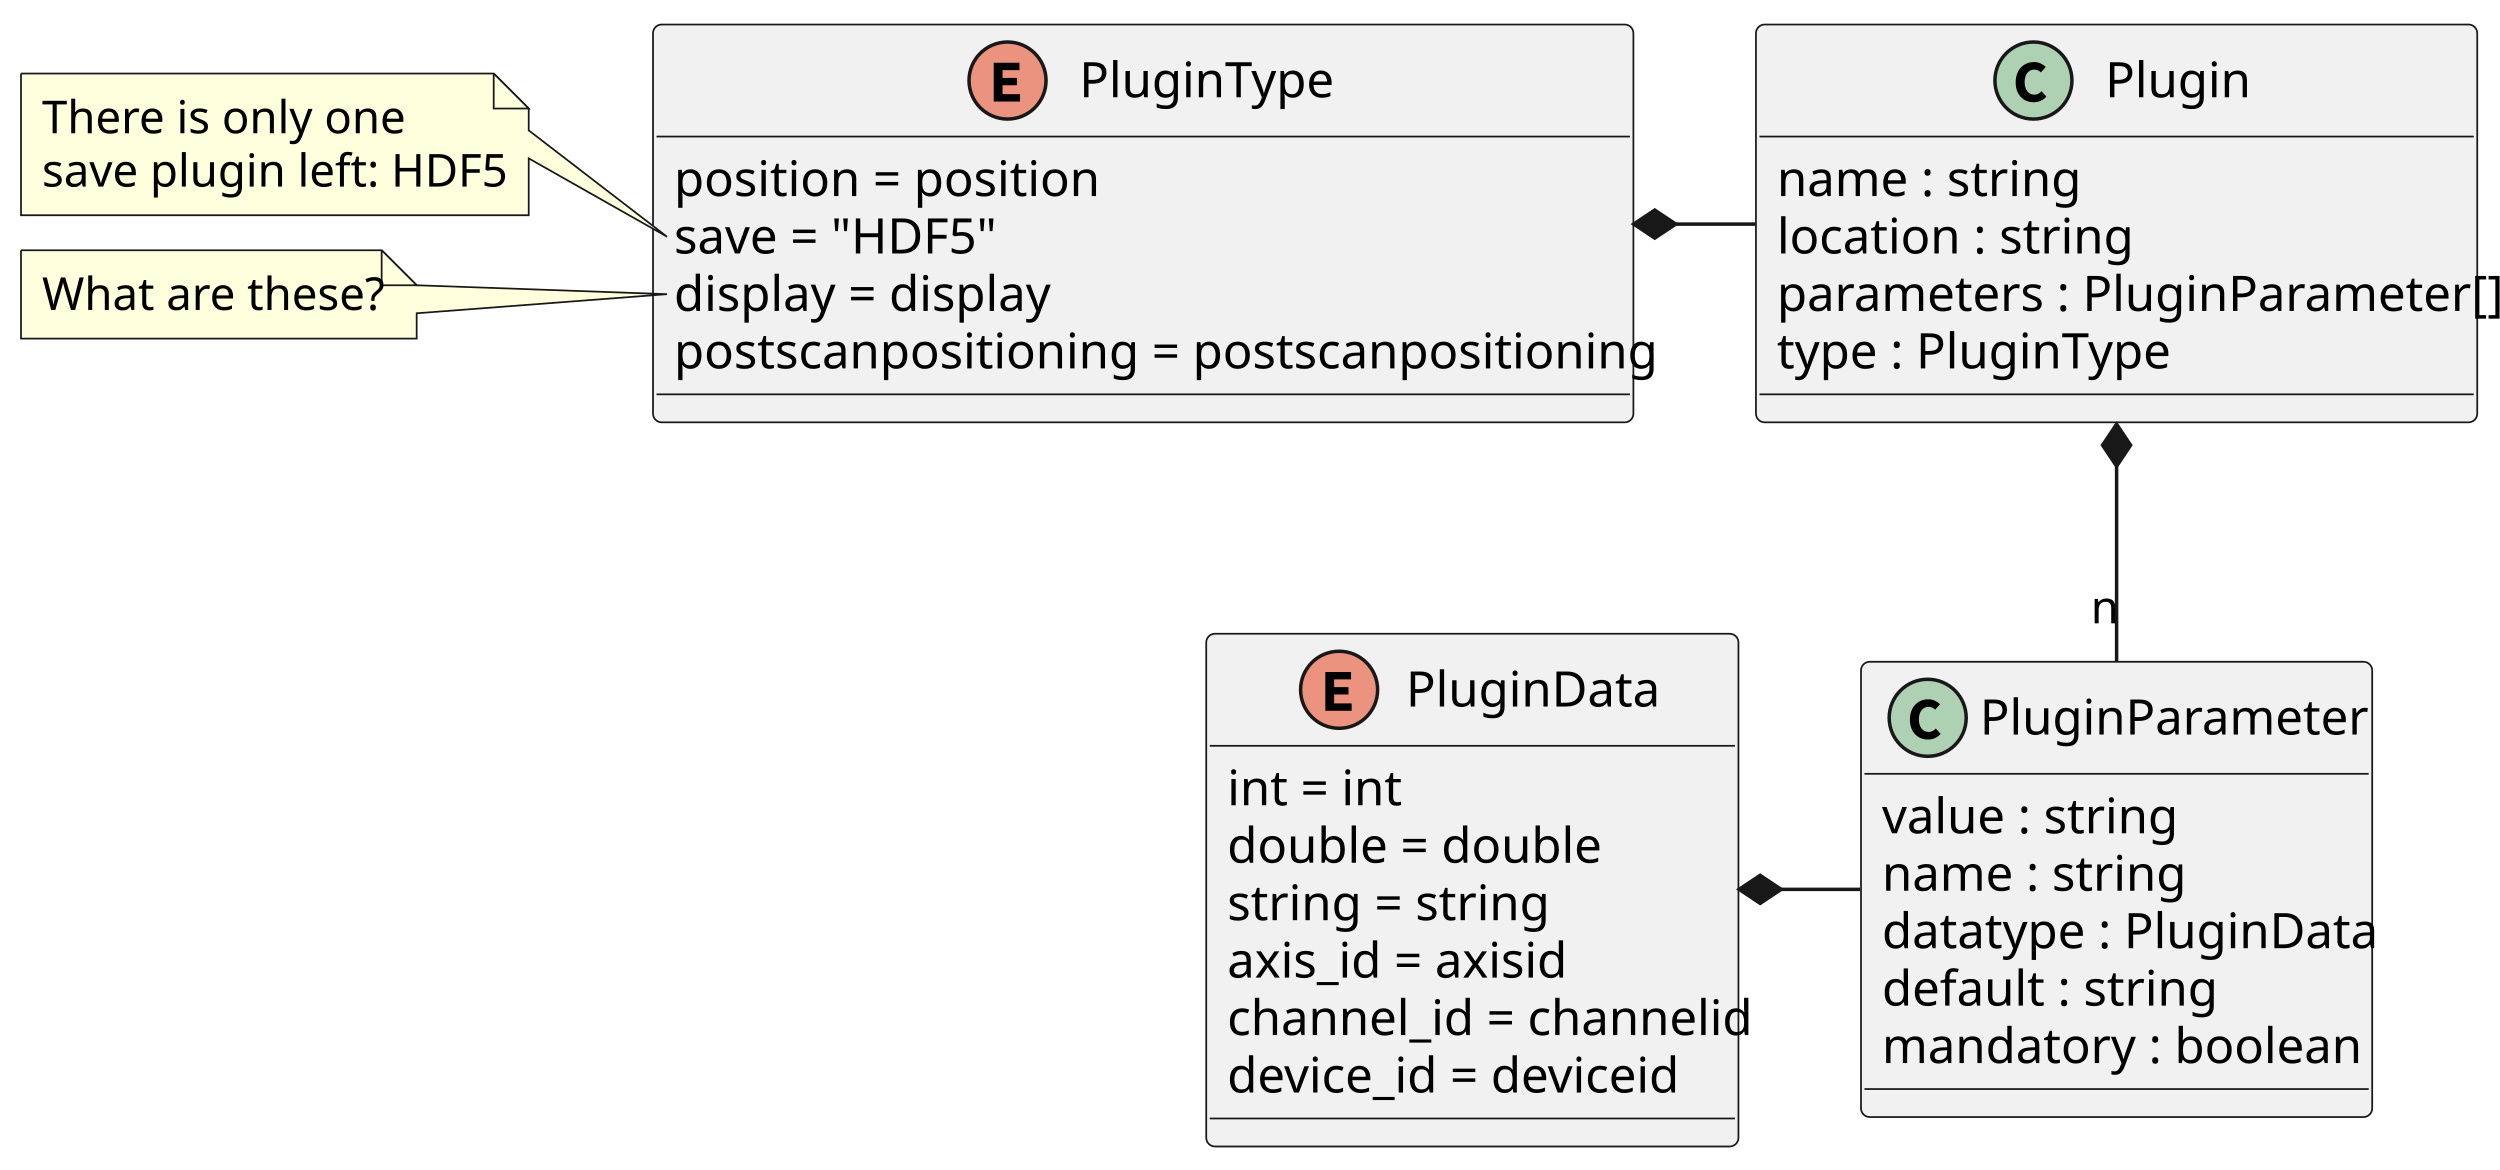
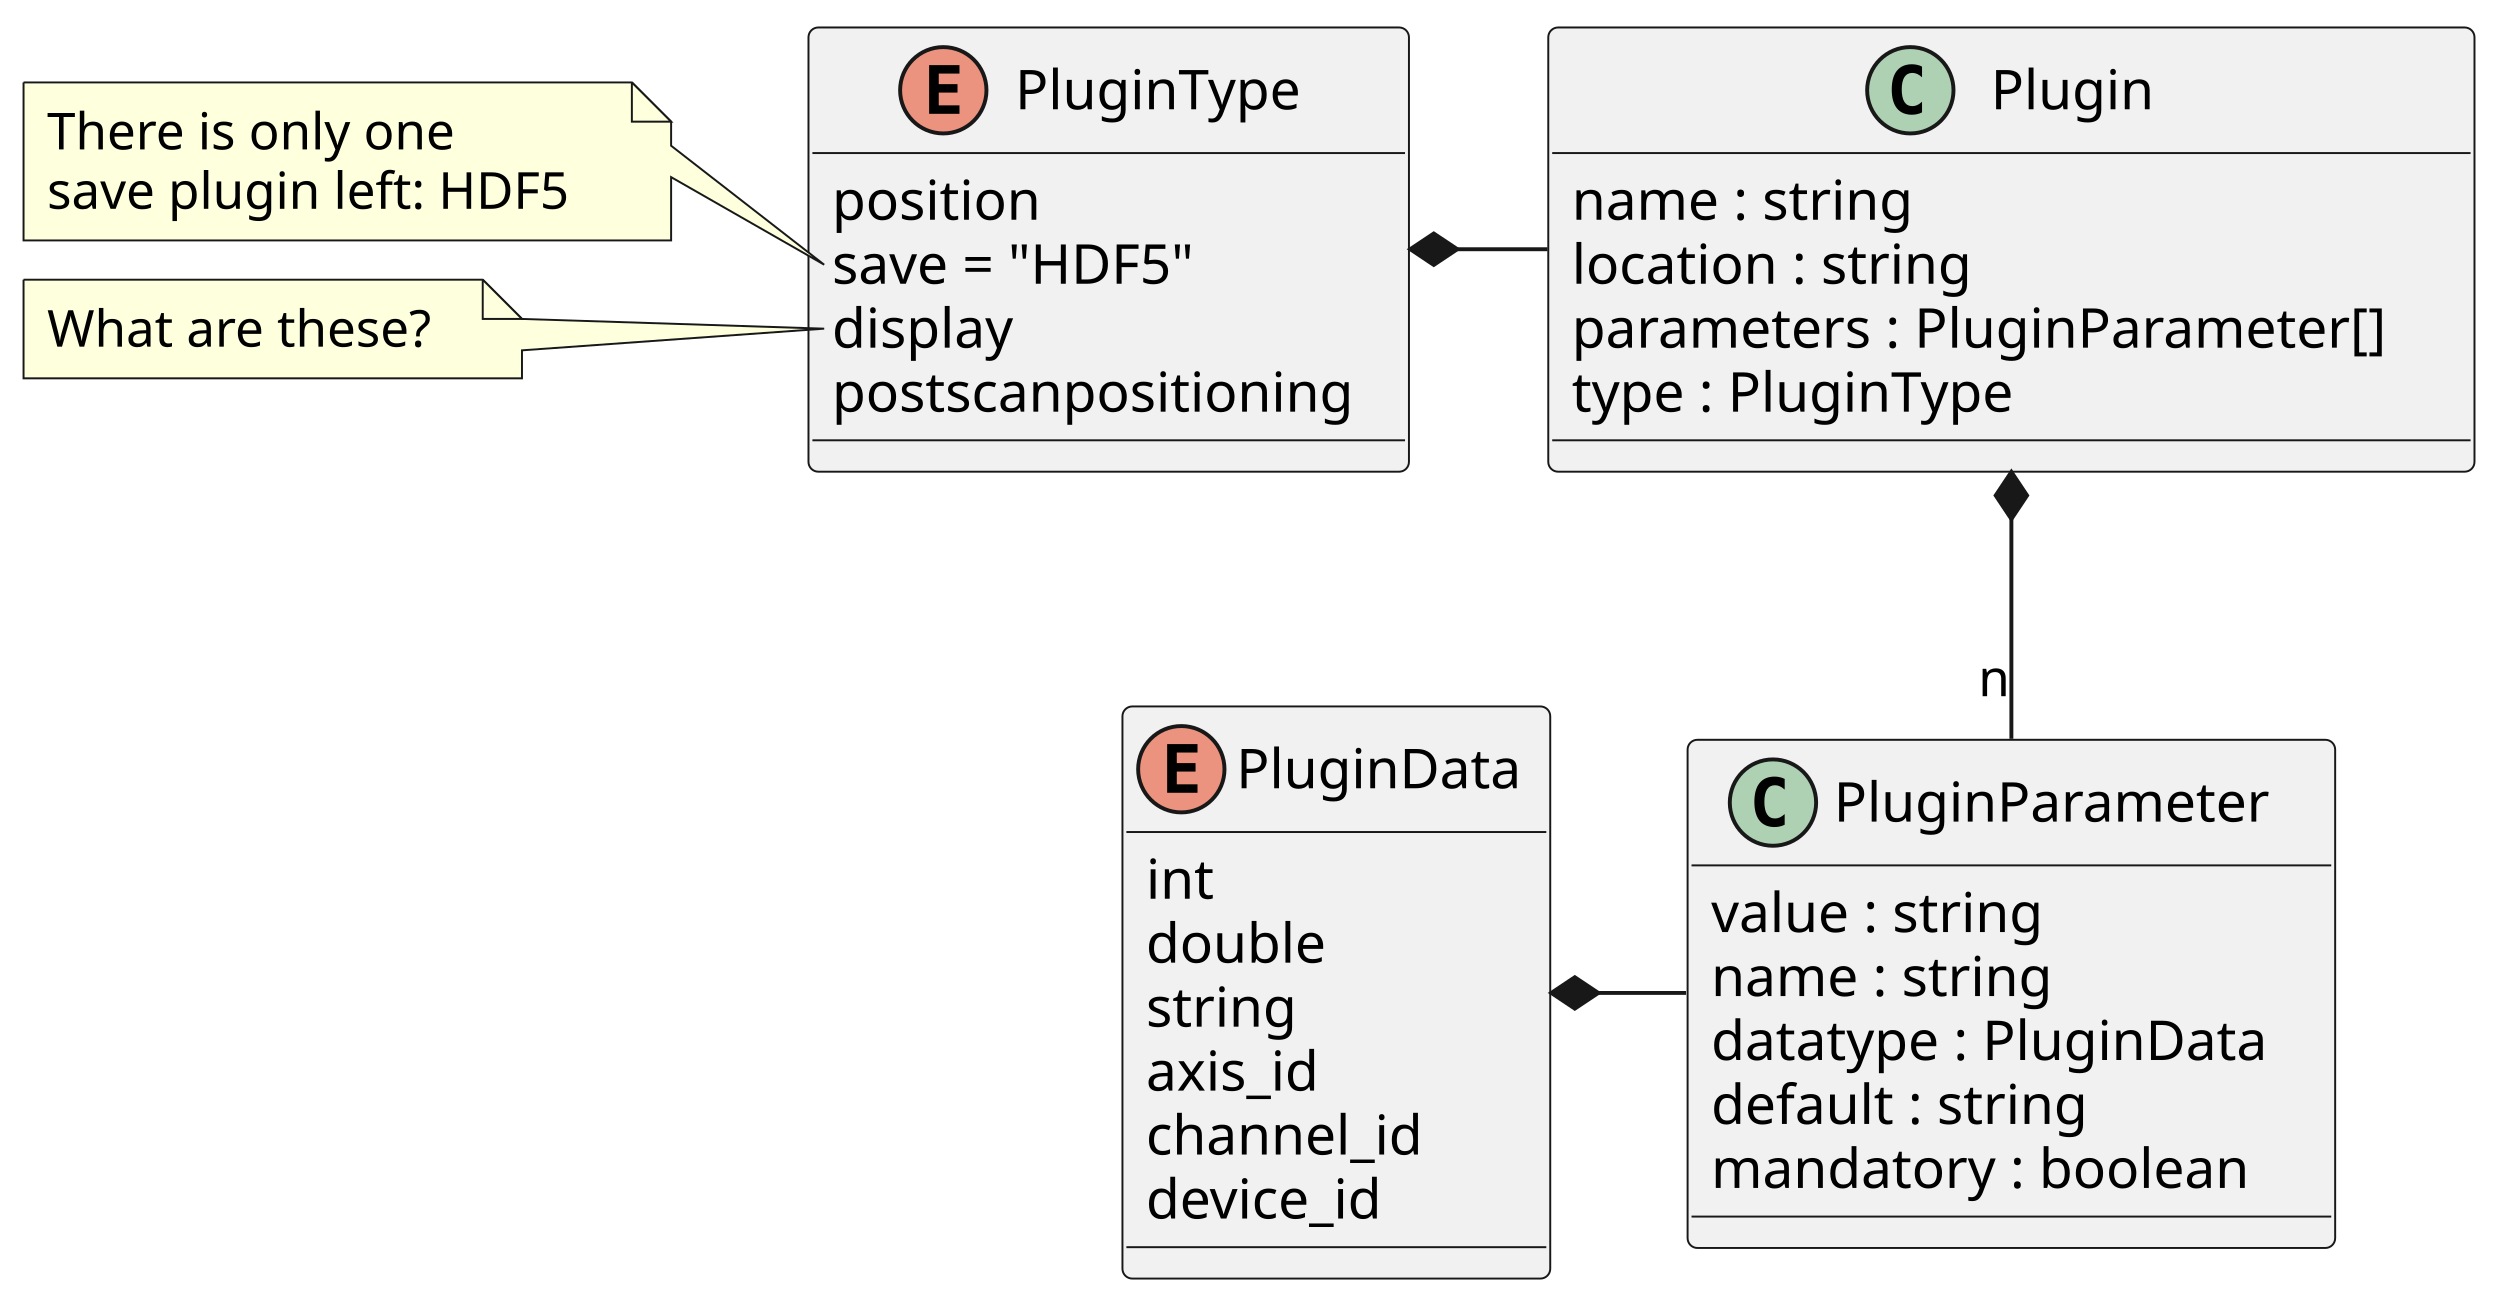
- <svg xmlns="http://www.w3.org/2000/svg" contentStyleType="text/css" height="334px" preserveAspectRatio="none" style="width:714px;height:334px;background:#FFFFFF;" version="1.1" viewBox="0 0 714 334" width="714px" zoomAndPan="magnify">
+ <svg xmlns="http://www.w3.org/2000/svg" contentStyleType="text/css" height="332px" preserveAspectRatio="none" style="width:637px;height:332px;background:#FFFFFF;" version="1.1" viewBox="0 0 637 332" width="637px" zoomAndPan="magnify">
  <defs />
  <g>
    <g id="elem_Plugin">
-       <rect codeLine="4" fill="#F1F1F1" height="113.625" id="Plugin" rx="2.5" ry="2.5" style="stroke:#181818;stroke-width:0.5;" width="206" x="501.5" y="7" />
-       <ellipse cx="580.75" cy="23" fill="#ADD1B2" rx="11" ry="11" style="stroke:#181818;stroke-width:1.0;" />
-       <path d="M580.797,29.203 C582.297,29.203 583.531,28.641 584.438,27.578 L583.062,26.062 C582.516,26.656 581.859,27.047 581.062,27.047 C579.391,27.047 578.234,25.719 578.234,23.438 C578.234,21.219 579.391,19.875 580.953,19.875 C581.766,19.875 582.359,20.188 582.891,20.672 L584.266,19.125 C583.516,18.391 582.359,17.719 580.953,17.719 C578,17.719 575.672,19.859 575.672,23.531 C575.672,27.25 578.047,29.203 580.797,29.203 Z " fill="#000000" />
-       <text fill="#000000" font-family="sans-serif" font-size="14" lengthAdjust="spacing" textLength="39" x="601.25" y="27.785">Plugin</text>
-       <line style="stroke:#181818;stroke-width:0.5;" x1="502.5" x2="706.5" y1="39" y2="39" />
-       <text fill="#000000" font-family="sans-serif" font-size="14" lengthAdjust="spacing" textLength="80" x="507.5" y="55.988">name : string</text>
-       <text fill="#000000" font-family="sans-serif" font-size="14" lengthAdjust="spacing" textLength="95" x="507.5" y="72.394">location : string</text>
-       <text fill="#000000" font-family="sans-serif" font-size="14" lengthAdjust="spacing" textLength="194" x="507.5" y="88.801">parameters : PluginParameter[]</text>
-       <text fill="#000000" font-family="sans-serif" font-size="14" lengthAdjust="spacing" textLength="105" x="507.5" y="105.207">type : PluginType</text>
-       <line style="stroke:#181818;stroke-width:0.5;" x1="502.5" x2="706.5" y1="112.625" y2="112.625" />
+       <rect codeLine="4" fill="#F1F1F1" height="113.188" id="Plugin" rx="2.5" ry="2.5" style="stroke:#181818;stroke-width:0.5;" width="236" x="394.5" y="7" />
+       <ellipse cx="486.75" cy="23" fill="#ADD1B2" rx="11" ry="11" style="stroke:#181818;stroke-width:1.0;" />
+       <path d="M489.734,28.641 Q489.156,28.938 488.516,29.078 Q487.875,29.234 487.172,29.234 Q484.656,29.234 483.328,27.594 Q482.016,25.938 482.016,22.812 Q482.016,19.672 483.328,18.031 Q484.656,16.375 487.172,16.375 Q487.875,16.375 488.516,16.531 Q489.172,16.672 489.734,16.969 L489.734,19.688 Q489.094,19.109 488.5,18.844 Q487.906,18.578 487.281,18.578 Q485.938,18.578 485.25,19.641 Q484.562,20.703 484.562,22.812 Q484.562,24.906 485.25,25.984 Q485.938,27.047 487.281,27.047 Q487.906,27.047 488.5,26.781 Q489.094,26.5 489.734,25.922 L489.734,28.641 Z " fill="#000000" />
+       <text fill="#000000" font-family="sans-serif" font-size="14" lengthAdjust="spacing" textLength="43" x="507.25" y="27.847">Plugin</text>
+       <line style="stroke:#181818;stroke-width:0.5;" x1="395.5" x2="629.5" y1="39" y2="39" />
+       <text fill="#000000" font-family="sans-serif" font-size="14" lengthAdjust="spacing" textLength="94" x="400.5" y="55.995">name : string</text>
+       <text fill="#000000" font-family="sans-serif" font-size="14" lengthAdjust="spacing" textLength="110" x="400.5" y="72.292">location : string</text>
+       <text fill="#000000" font-family="sans-serif" font-size="14" lengthAdjust="spacing" textLength="224" x="400.5" y="88.589">parameters : PluginParameter[]</text>
+       <text fill="#000000" font-family="sans-serif" font-size="14" lengthAdjust="spacing" textLength="122" x="400.5" y="104.886">type : PluginType</text>
+       <line style="stroke:#181818;stroke-width:0.5;" x1="395.5" x2="629.5" y1="112.188" y2="112.188" />
    </g>
    <g id="elem_PluginParameter">
-       <rect codeLine="37" fill="#F1F1F1" height="130.031" id="PluginParameter" rx="2.5" ry="2.5" style="stroke:#181818;stroke-width:0.5;" width="146" x="531.5" y="189" />
-       <ellipse cx="550.55" cy="205" fill="#ADD1B2" rx="11" ry="11" style="stroke:#181818;stroke-width:1.0;" />
-       <path d="M550.597,211.203 C552.097,211.203 553.331,210.641 554.237,209.578 L552.862,208.062 C552.316,208.656 551.659,209.047 550.862,209.047 C549.191,209.047 548.034,207.719 548.034,205.438 C548.034,203.219 549.191,201.875 550.753,201.875 C551.566,201.875 552.159,202.188 552.691,202.672 L554.066,201.125 C553.316,200.391 552.159,199.719 550.753,199.719 C547.8,199.719 545.472,201.859 545.472,205.531 C545.472,209.25 547.847,211.203 550.597,211.203 Z " fill="#000000" />
-       <text fill="#000000" font-family="sans-serif" font-size="14" lengthAdjust="spacing" textLength="105" x="565.45" y="209.785">PluginParameter</text>
-       <line style="stroke:#181818;stroke-width:0.5;" x1="532.5" x2="676.5" y1="221" y2="221" />
-       <text fill="#000000" font-family="sans-serif" font-size="14" lengthAdjust="spacing" textLength="78" x="537.5" y="237.988">value : string</text>
-       <text fill="#000000" font-family="sans-serif" font-size="14" lengthAdjust="spacing" textLength="80" x="537.5" y="254.394">name : string</text>
-       <text fill="#000000" font-family="sans-serif" font-size="14" lengthAdjust="spacing" textLength="134" x="537.5" y="270.801">datatype : PluginData</text>
-       <text fill="#000000" font-family="sans-serif" font-size="14" lengthAdjust="spacing" textLength="89" x="537.5" y="287.207">default : string</text>
-       <text fill="#000000" font-family="sans-serif" font-size="14" lengthAdjust="spacing" textLength="128" x="537.5" y="303.613">mandatory : boolean</text>
-       <line style="stroke:#181818;stroke-width:0.5;" x1="532.5" x2="676.5" y1="311.031" y2="311.031" />
+       <rect codeLine="37" fill="#F1F1F1" height="129.484" id="PluginParameter" rx="2.5" ry="2.5" style="stroke:#181818;stroke-width:0.5;" width="165" x="430" y="188.5" />
+       <ellipse cx="451.75" cy="204.5" fill="#ADD1B2" rx="11" ry="11" style="stroke:#181818;stroke-width:1.0;" />
+       <path d="M454.734,210.141 Q454.156,210.438 453.516,210.578 Q452.875,210.734 452.172,210.734 Q449.656,210.734 448.328,209.094 Q447.016,207.438 447.016,204.312 Q447.016,201.172 448.328,199.531 Q449.656,197.875 452.172,197.875 Q452.875,197.875 453.516,198.031 Q454.172,198.172 454.734,198.469 L454.734,201.188 Q454.094,200.609 453.5,200.344 Q452.906,200.078 452.281,200.078 Q450.938,200.078 450.25,201.141 Q449.562,202.203 449.562,204.312 Q449.562,206.406 450.25,207.484 Q450.938,208.547 452.281,208.547 Q452.906,208.547 453.5,208.281 Q454.094,208 454.734,207.422 L454.734,210.141 Z " fill="#000000" />
+       <text fill="#000000" font-family="sans-serif" font-size="14" lengthAdjust="spacing" textLength="118" x="467.25" y="209.347">PluginParameter</text>
+       <line style="stroke:#181818;stroke-width:0.5;" x1="431" x2="594" y1="220.5" y2="220.5" />
+       <text fill="#000000" font-family="sans-serif" font-size="14" lengthAdjust="spacing" textLength="92" x="436" y="237.495">value : string</text>
+       <text fill="#000000" font-family="sans-serif" font-size="14" lengthAdjust="spacing" textLength="94" x="436" y="253.792">name : string</text>
+       <text fill="#000000" font-family="sans-serif" font-size="14" lengthAdjust="spacing" textLength="153" x="436" y="270.089">datatype : PluginData</text>
+       <text fill="#000000" font-family="sans-serif" font-size="14" lengthAdjust="spacing" textLength="103" x="436" y="286.386">default : string</text>
+       <text fill="#000000" font-family="sans-serif" font-size="14" lengthAdjust="spacing" textLength="149" x="436" y="302.683">mandatory : boolean</text>
+       <line style="stroke:#181818;stroke-width:0.5;" x1="431" x2="594" y1="309.984" y2="309.984" />
    </g>
    <g id="elem_PluginType">
-       <rect codeLine="14" fill="#F1F1F1" height="113.625" id="PluginType" rx="2.5" ry="2.5" style="stroke:#181818;stroke-width:0.5;" width="280" x="186.5" y="7" />
-       <ellipse cx="287.75" cy="23" fill="#EB937F" rx="11" ry="11" style="stroke:#181818;stroke-width:1.0;" />
-       <path d="M283.812,29 L291.328,29 L291.328,26.891 L286.328,26.891 L286.328,24.344 L290.422,24.344 L290.422,22.25 L286.328,22.25 L286.328,20.031 L291.156,20.031 L291.156,17.922 L283.812,17.922 L283.812,29 Z " fill="#000000" />
-       <text fill="#000000" font-family="sans-serif" font-size="14" lengthAdjust="spacing" textLength="69" x="308.25" y="27.785">PluginType</text>
-       <line style="stroke:#181818;stroke-width:0.5;" x1="187.5" x2="465.5" y1="39" y2="39" />
-       <text fill="#000000" font-family="sans-serif" font-size="14" lengthAdjust="spacing" textLength="114" x="192.5" y="55.988">position = position</text>
-       <text fill="#000000" font-family="sans-serif" font-size="14" lengthAdjust="spacing" textLength="86" x="192.5" y="72.394">save = "HDF5"</text>
-       <text fill="#000000" font-family="sans-serif" font-size="14" lengthAdjust="spacing" textLength="102" x="192.5" y="88.801">display = display</text>
-       <text fill="#000000" font-family="sans-serif" font-size="14" lengthAdjust="spacing" textLength="268" x="192.5" y="105.207">postscanpositioning = postscanpositioning</text>
-       <line style="stroke:#181818;stroke-width:0.5;" x1="187.5" x2="465.5" y1="112.625" y2="112.625" />
+       <rect codeLine="14" fill="#F1F1F1" height="113.188" id="PluginType" rx="2.5" ry="2.5" style="stroke:#181818;stroke-width:0.5;" width="153" x="206" y="7" />
+       <ellipse cx="240.35" cy="23" fill="#EB937F" rx="11" ry="11" style="stroke:#181818;stroke-width:1.0;" />
+       <path d="M244.475,29 L236.741,29 L236.741,16.594 L244.475,16.594 L244.475,18.75 L239.194,18.75 L239.194,21.438 L243.975,21.438 L243.975,23.594 L239.194,23.594 L239.194,26.844 L244.475,26.844 L244.475,29 Z " fill="#000000" />
+       <text fill="#000000" font-family="sans-serif" font-size="14" lengthAdjust="spacing" textLength="78" x="258.65" y="27.847">PluginType</text>
+       <line style="stroke:#181818;stroke-width:0.5;" x1="207" x2="358" y1="39" y2="39" />
+       <text fill="#000000" font-family="sans-serif" font-size="14" lengthAdjust="spacing" textLength="56" x="212" y="55.995">position</text>
+       <text fill="#000000" font-family="sans-serif" font-size="14" lengthAdjust="spacing" textLength="104" x="212" y="72.292">save = "HDF5"</text>
+       <text fill="#000000" font-family="sans-serif" font-size="14" lengthAdjust="spacing" textLength="50" x="212" y="88.589">display</text>
+       <text fill="#000000" font-family="sans-serif" font-size="14" lengthAdjust="spacing" textLength="141" x="212" y="104.886">postscanpositioning</text>
+       <line style="stroke:#181818;stroke-width:0.5;" x1="207" x2="358" y1="112.188" y2="112.188" />
    </g>
-     <path d="M6,21 L6,61.469 A0,0 0 0 0 6,61.469 L151,61.469 A0,0 0 0 0 151,61.469 L151,45.234 L190.5,67.609 L151,37.234 L151,31 L141,21 L6,21 A0,0 0 0 0 6,21 " fill="#FEFFDD" style="stroke:#181818;stroke-width:0.5;" />
-     <path d="M141,21 L141,31 L151,31 L141,21 " fill="#FEFFDD" style="stroke:#181818;stroke-width:0.5;" />
-     <text fill="#000000" font-family="sans-serif" font-size="13" lengthAdjust="spacing" textLength="96" x="12" y="38.06">There is only one</text>
-     <text fill="#000000" font-family="sans-serif" font-size="13" lengthAdjust="spacing" textLength="124" x="12" y="53.295">save plugin left: HDF5</text>
-     <path d="M6,71.469 L6,96.703 A0,0 0 0 0 6,96.703 L119,96.703 A0,0 0 0 0 119,96.703 L119,89.469 L190.5,84.016 L119,81.469 L119,81.469 L109,71.469 L6,71.469 A0,0 0 0 0 6,71.469 " fill="#FEFFDD" style="stroke:#181818;stroke-width:0.5;" />
-     <path d="M109,71.469 L109,81.469 L119,81.469 L109,71.469 " fill="#FEFFDD" style="stroke:#181818;stroke-width:0.5;" />
-     <text fill="#000000" font-family="sans-serif" font-size="13" lengthAdjust="spacing" textLength="92" x="12" y="88.529">What are these?</text>
+     <path d="M6,21 L6,61.266 A0,0 0 0 0 6,61.266 L171,61.266 A0,0 0 0 0 171,61.266 L171,45.133 L210,67.445 L171,37.133 L171,31 L161,21 L6,21 A0,0 0 0 0 6,21 " fill="#FEFFDD" style="stroke:#181818;stroke-width:0.5;" />
+     <path d="M161,21 L161,31 L171,31 L161,21 " fill="#FEFFDD" style="stroke:#181818;stroke-width:0.5;" />
+     <text fill="#000000" font-family="sans-serif" font-size="13" lengthAdjust="spacing" textLength="112" x="12" y="38.067">There is only one</text>
+     <text fill="#000000" font-family="sans-serif" font-size="13" lengthAdjust="spacing" textLength="144" x="12" y="53.2">save plugin left: HDF5</text>
+     <path d="M6,71.266 L6,96.398 A0,0 0 0 0 6,96.398 L133,96.398 A0,0 0 0 0 133,96.398 L133,89.266 L210,83.742 L133,81.266 L133,81.266 L123,71.266 L6,71.266 A0,0 0 0 0 6,71.266 " fill="#FEFFDD" style="stroke:#181818;stroke-width:0.5;" />
+     <path d="M123,71.266 L123,81.266 L133,81.266 L123,71.266 " fill="#FEFFDD" style="stroke:#181818;stroke-width:0.5;" />
+     <text fill="#000000" font-family="sans-serif" font-size="13" lengthAdjust="spacing" textLength="106" x="12" y="88.332">What are these?</text>
    <g id="elem_PluginData">
-       <rect codeLine="28" fill="#F1F1F1" height="146.438" id="PluginData" rx="2.5" ry="2.5" style="stroke:#181818;stroke-width:0.5;" width="152" x="344.5" y="181" />
-       <ellipse cx="382.45" cy="197" fill="#EB937F" rx="11" ry="11" style="stroke:#181818;stroke-width:1.0;" />
-       <path d="M378.512,203 L386.028,203 L386.028,200.891 L381.028,200.891 L381.028,198.344 L385.122,198.344 L385.122,196.25 L381.028,196.25 L381.028,194.031 L385.856,194.031 L385.856,191.922 L378.512,191.922 L378.512,203 Z " fill="#000000" />
-       <text fill="#000000" font-family="sans-serif" font-size="14" lengthAdjust="spacing" textLength="69" x="401.55" y="201.785">PluginData</text>
-       <line style="stroke:#181818;stroke-width:0.5;" x1="345.5" x2="495.5" y1="213" y2="213" />
-       <text fill="#000000" font-family="sans-serif" font-size="14" lengthAdjust="spacing" textLength="46" x="350.5" y="229.988">int = int</text>
-       <text fill="#000000" font-family="sans-serif" font-size="14" lengthAdjust="spacing" textLength="98" x="350.5" y="246.394">double = double</text>
-       <text fill="#000000" font-family="sans-serif" font-size="14" lengthAdjust="spacing" textLength="86" x="350.5" y="262.801">string = string</text>
-       <text fill="#000000" font-family="sans-serif" font-size="14" lengthAdjust="spacing" textLength="92" x="350.5" y="279.207">axis_id = axisid</text>
-       <text fill="#000000" font-family="sans-serif" font-size="14" lengthAdjust="spacing" textLength="140" x="350.5" y="295.613">channel_id = channelid</text>
-       <text fill="#000000" font-family="sans-serif" font-size="14" lengthAdjust="spacing" textLength="120" x="350.5" y="312.019">device_id = deviceid</text>
-       <line style="stroke:#181818;stroke-width:0.5;" x1="345.5" x2="495.5" y1="319.438" y2="319.438" />
+       <rect codeLine="28" fill="#F1F1F1" height="145.781" id="PluginData" rx="2.5" ry="2.5" style="stroke:#181818;stroke-width:0.5;" width="109" x="286" y="180" />
+       <ellipse cx="301" cy="196" fill="#EB937F" rx="11" ry="11" style="stroke:#181818;stroke-width:1.0;" />
+       <path d="M305.125,202 L297.391,202 L297.391,189.594 L305.125,189.594 L305.125,191.75 L299.844,191.75 L299.844,194.438 L304.625,194.438 L304.625,196.594 L299.844,196.594 L299.844,199.844 L305.125,199.844 L305.125,202 Z " fill="#000000" />
+       <text fill="#000000" font-family="sans-serif" font-size="14" lengthAdjust="spacing" textLength="77" x="315" y="200.847">PluginData</text>
+       <line style="stroke:#181818;stroke-width:0.5;" x1="287" x2="394" y1="212" y2="212" />
+       <text fill="#000000" font-family="sans-serif" font-size="14" lengthAdjust="spacing" textLength="18" x="292" y="228.995">int</text>
+       <text fill="#000000" font-family="sans-serif" font-size="14" lengthAdjust="spacing" textLength="49" x="292" y="245.292">double</text>
+       <text fill="#000000" font-family="sans-serif" font-size="14" lengthAdjust="spacing" textLength="40" x="292" y="261.589">string</text>
+       <text fill="#000000" font-family="sans-serif" font-size="14" lengthAdjust="spacing" textLength="48" x="292" y="277.886">axis_id</text>
+       <text fill="#000000" font-family="sans-serif" font-size="14" lengthAdjust="spacing" textLength="77" x="292" y="294.183">channel_id</text>
+       <text fill="#000000" font-family="sans-serif" font-size="14" lengthAdjust="spacing" textLength="67" x="292" y="310.479">device_id</text>
+       <line style="stroke:#181818;stroke-width:0.5;" x1="287" x2="394" y1="317.781" y2="317.781" />
    </g>
    <g id="link_Plugin_PluginParameter">
-       <path codeLine="11" d="M604.5,133.15 C604.5,154.47 604.5,166.9 604.5,188.89 " fill="none" id="Plugin-backto-PluginParameter" style="stroke:#181818;stroke-width:1.0;" />
-       <polygon fill="#181818" points="604.5,121.15,600.5,127.15,604.5,133.15,608.5,127.15,604.5,121.15" style="stroke:#181818;stroke-width:1.0;" />
-       <text fill="#000000" font-family="sans-serif" font-size="13" lengthAdjust="spacing" textLength="7" x="597.117" y="178.02">n</text>
+       <path codeLine="11" d="M512.5,132.25 C512.5,153.62 512.5,166.17 512.5,188.24 " fill="none" id="Plugin-backto-PluginParameter" style="stroke:#181818;stroke-width:1.0;" />
+       <polygon fill="#181818" points="512.5,120.25,508.5,126.25,512.5,132.25,516.5,126.25,512.5,120.25" style="stroke:#181818;stroke-width:1.0;" />
+       <text fill="#000000" font-family="sans-serif" font-size="13" lengthAdjust="spacing" textLength="8" x="504.062" y="177.384">n</text>
    </g>
    <g id="link_PluginType_Plugin">
-       <path codeLine="12" d="M478.59,64 C490.17,64 489.75,64 501.33,64 " fill="none" id="PluginType-backto-Plugin" style="stroke:#181818;stroke-width:1.0;" />
-       <polygon fill="#181818" points="466.59,64,472.59,68,478.59,64,472.59,60,466.59,64" style="stroke:#181818;stroke-width:1.0;" />
+       <path codeLine="12" d="M371.32,63.5 C382.98,63.5 382.65,63.5 394.32,63.5 " fill="none" id="PluginType-backto-Plugin" style="stroke:#181818;stroke-width:1.0;" />
+       <polygon fill="#181818" points="359.32,63.5,365.32,67.5,371.32,63.5,365.32,59.5,359.32,63.5" style="stroke:#181818;stroke-width:1.0;" />
    </g>
    <g id="link_PluginData_PluginParameter">
-       <path codeLine="44" d="M508.69,254 C520.2,254 519.71,254 531.22,254 " fill="none" id="PluginData-backto-PluginParameter" style="stroke:#181818;stroke-width:1.0;" />
-       <polygon fill="#181818" points="496.69,254,502.69,258,508.69,254,502.69,250,496.69,254" style="stroke:#181818;stroke-width:1.0;" />
+       <path codeLine="44" d="M407.26,253 C418.71,253 418.16,253 429.61,253 " fill="none" id="PluginData-backto-PluginParameter" style="stroke:#181818;stroke-width:1.0;" />
+       <polygon fill="#181818" points="395.26,253,401.26,257,407.26,253,401.26,249,395.26,253" style="stroke:#181818;stroke-width:1.0;" />
    </g>
  </g>
</svg>
